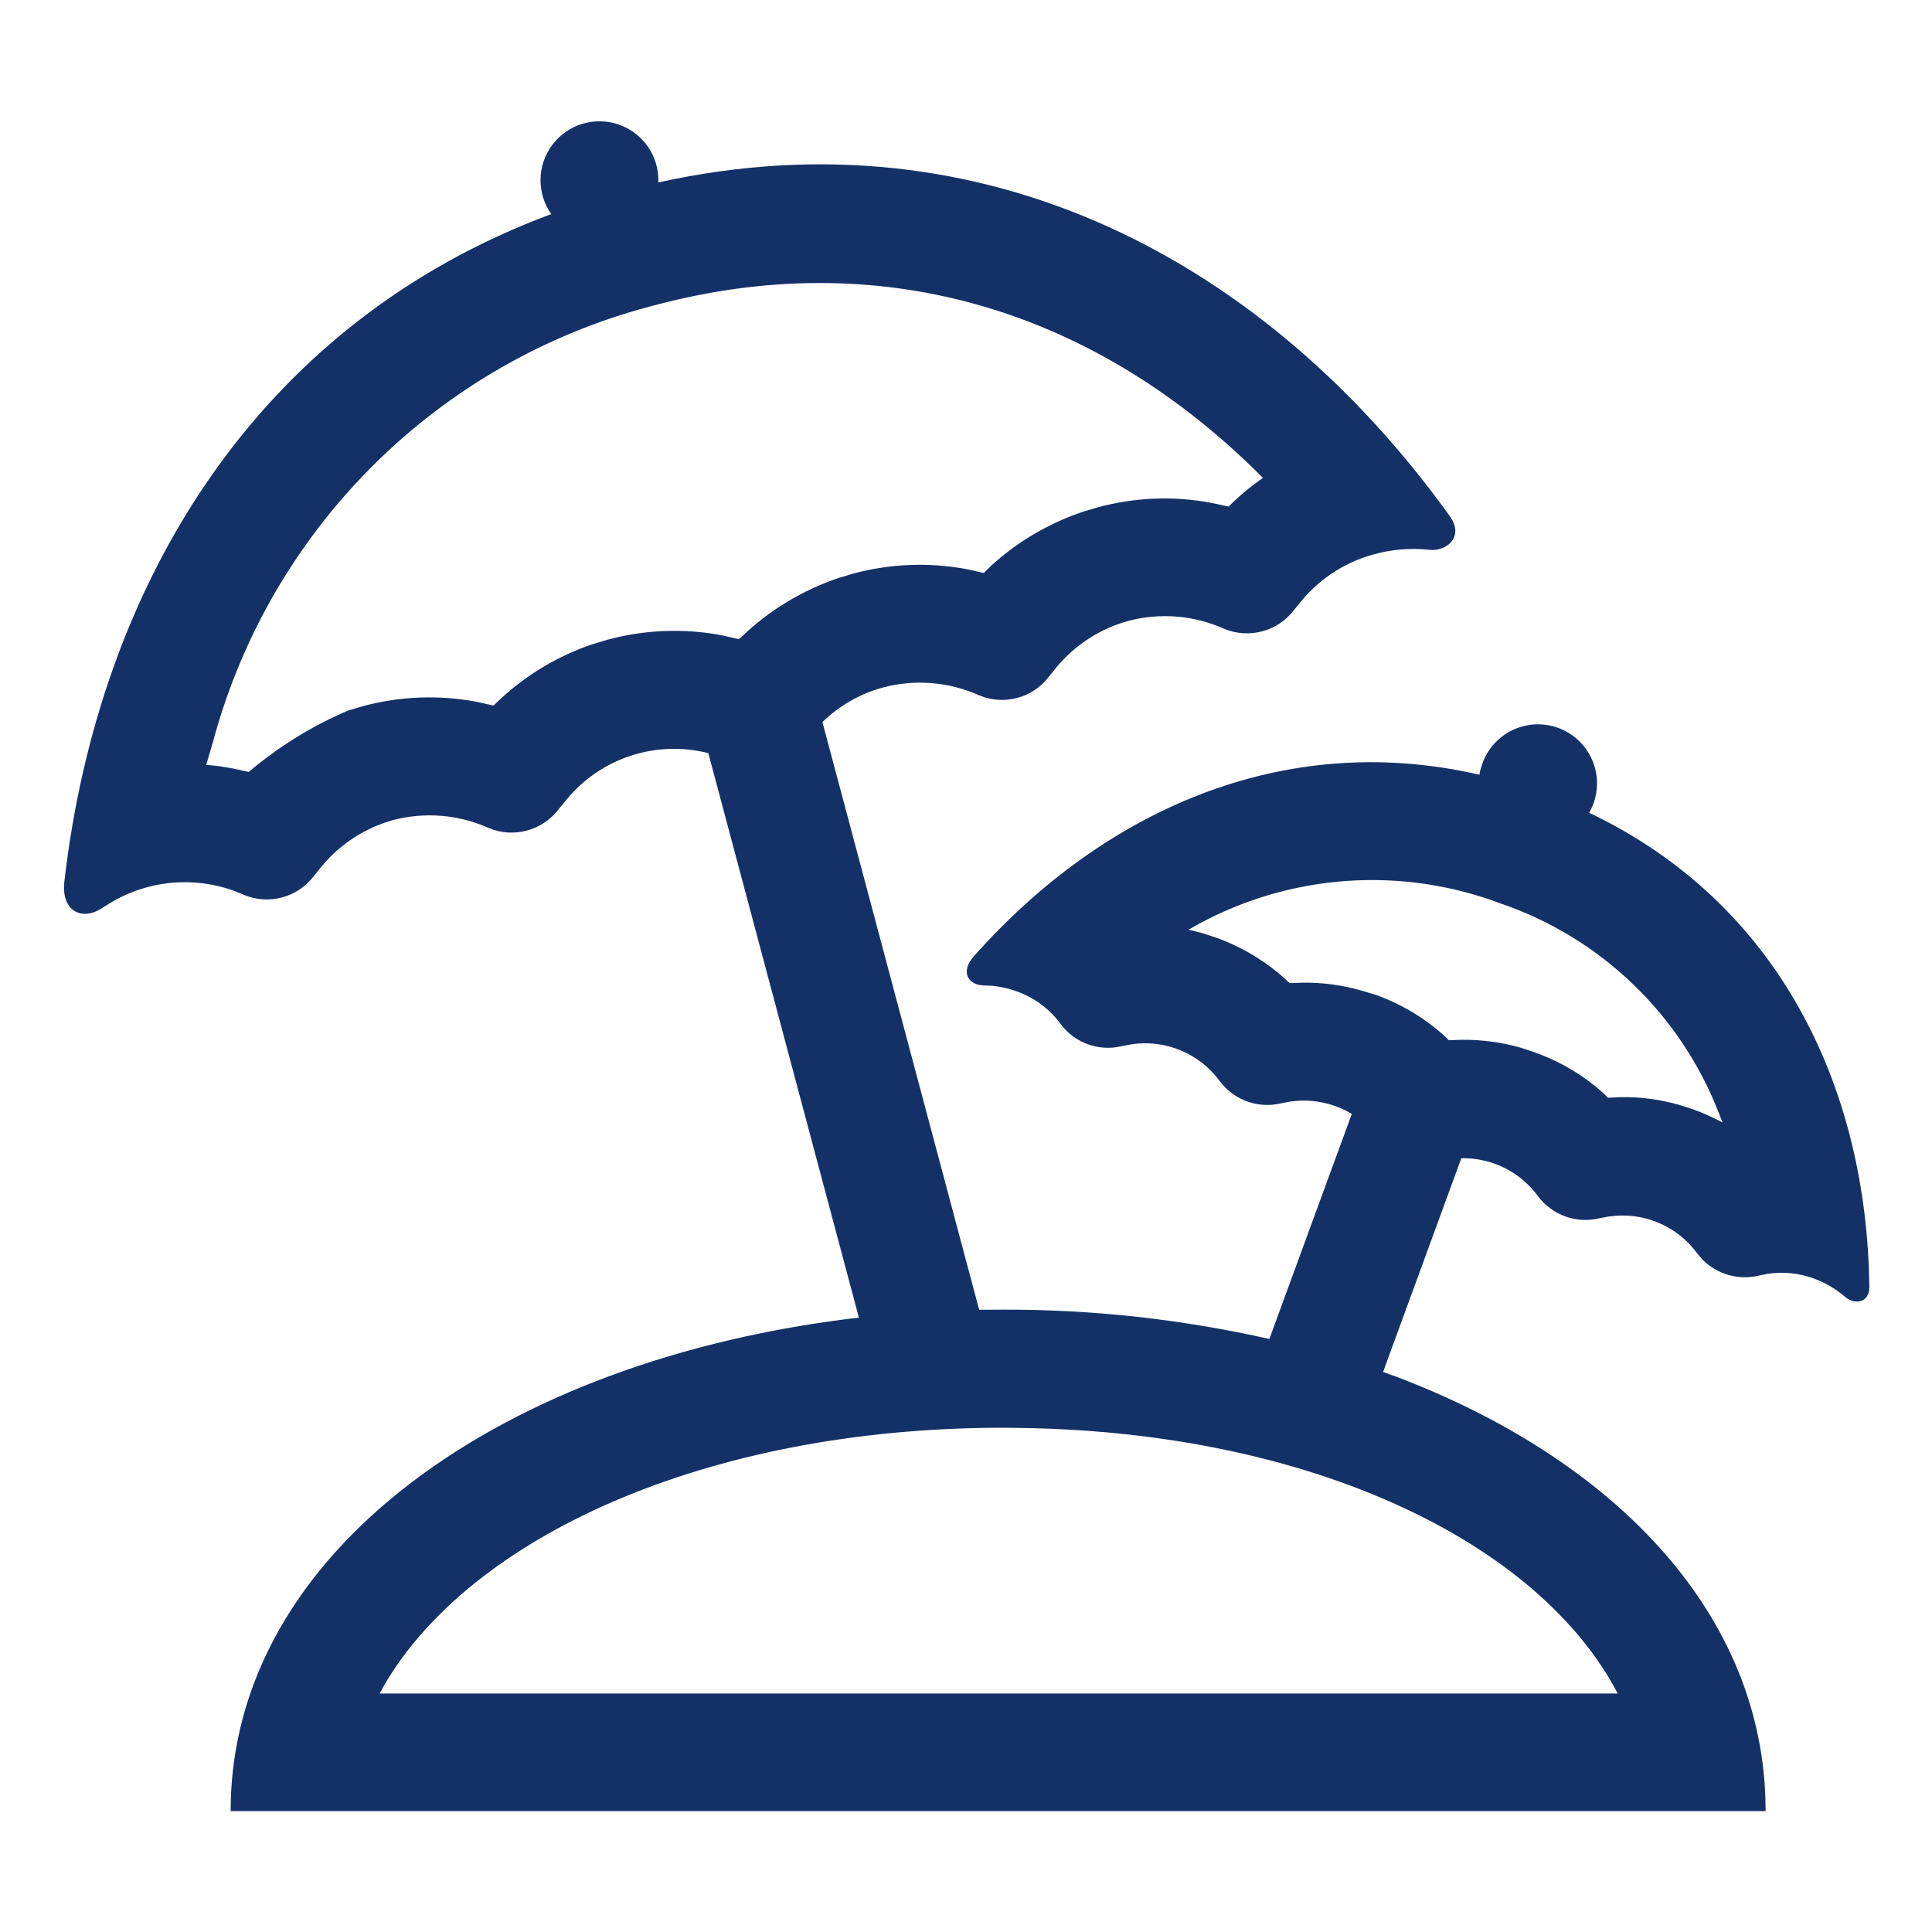
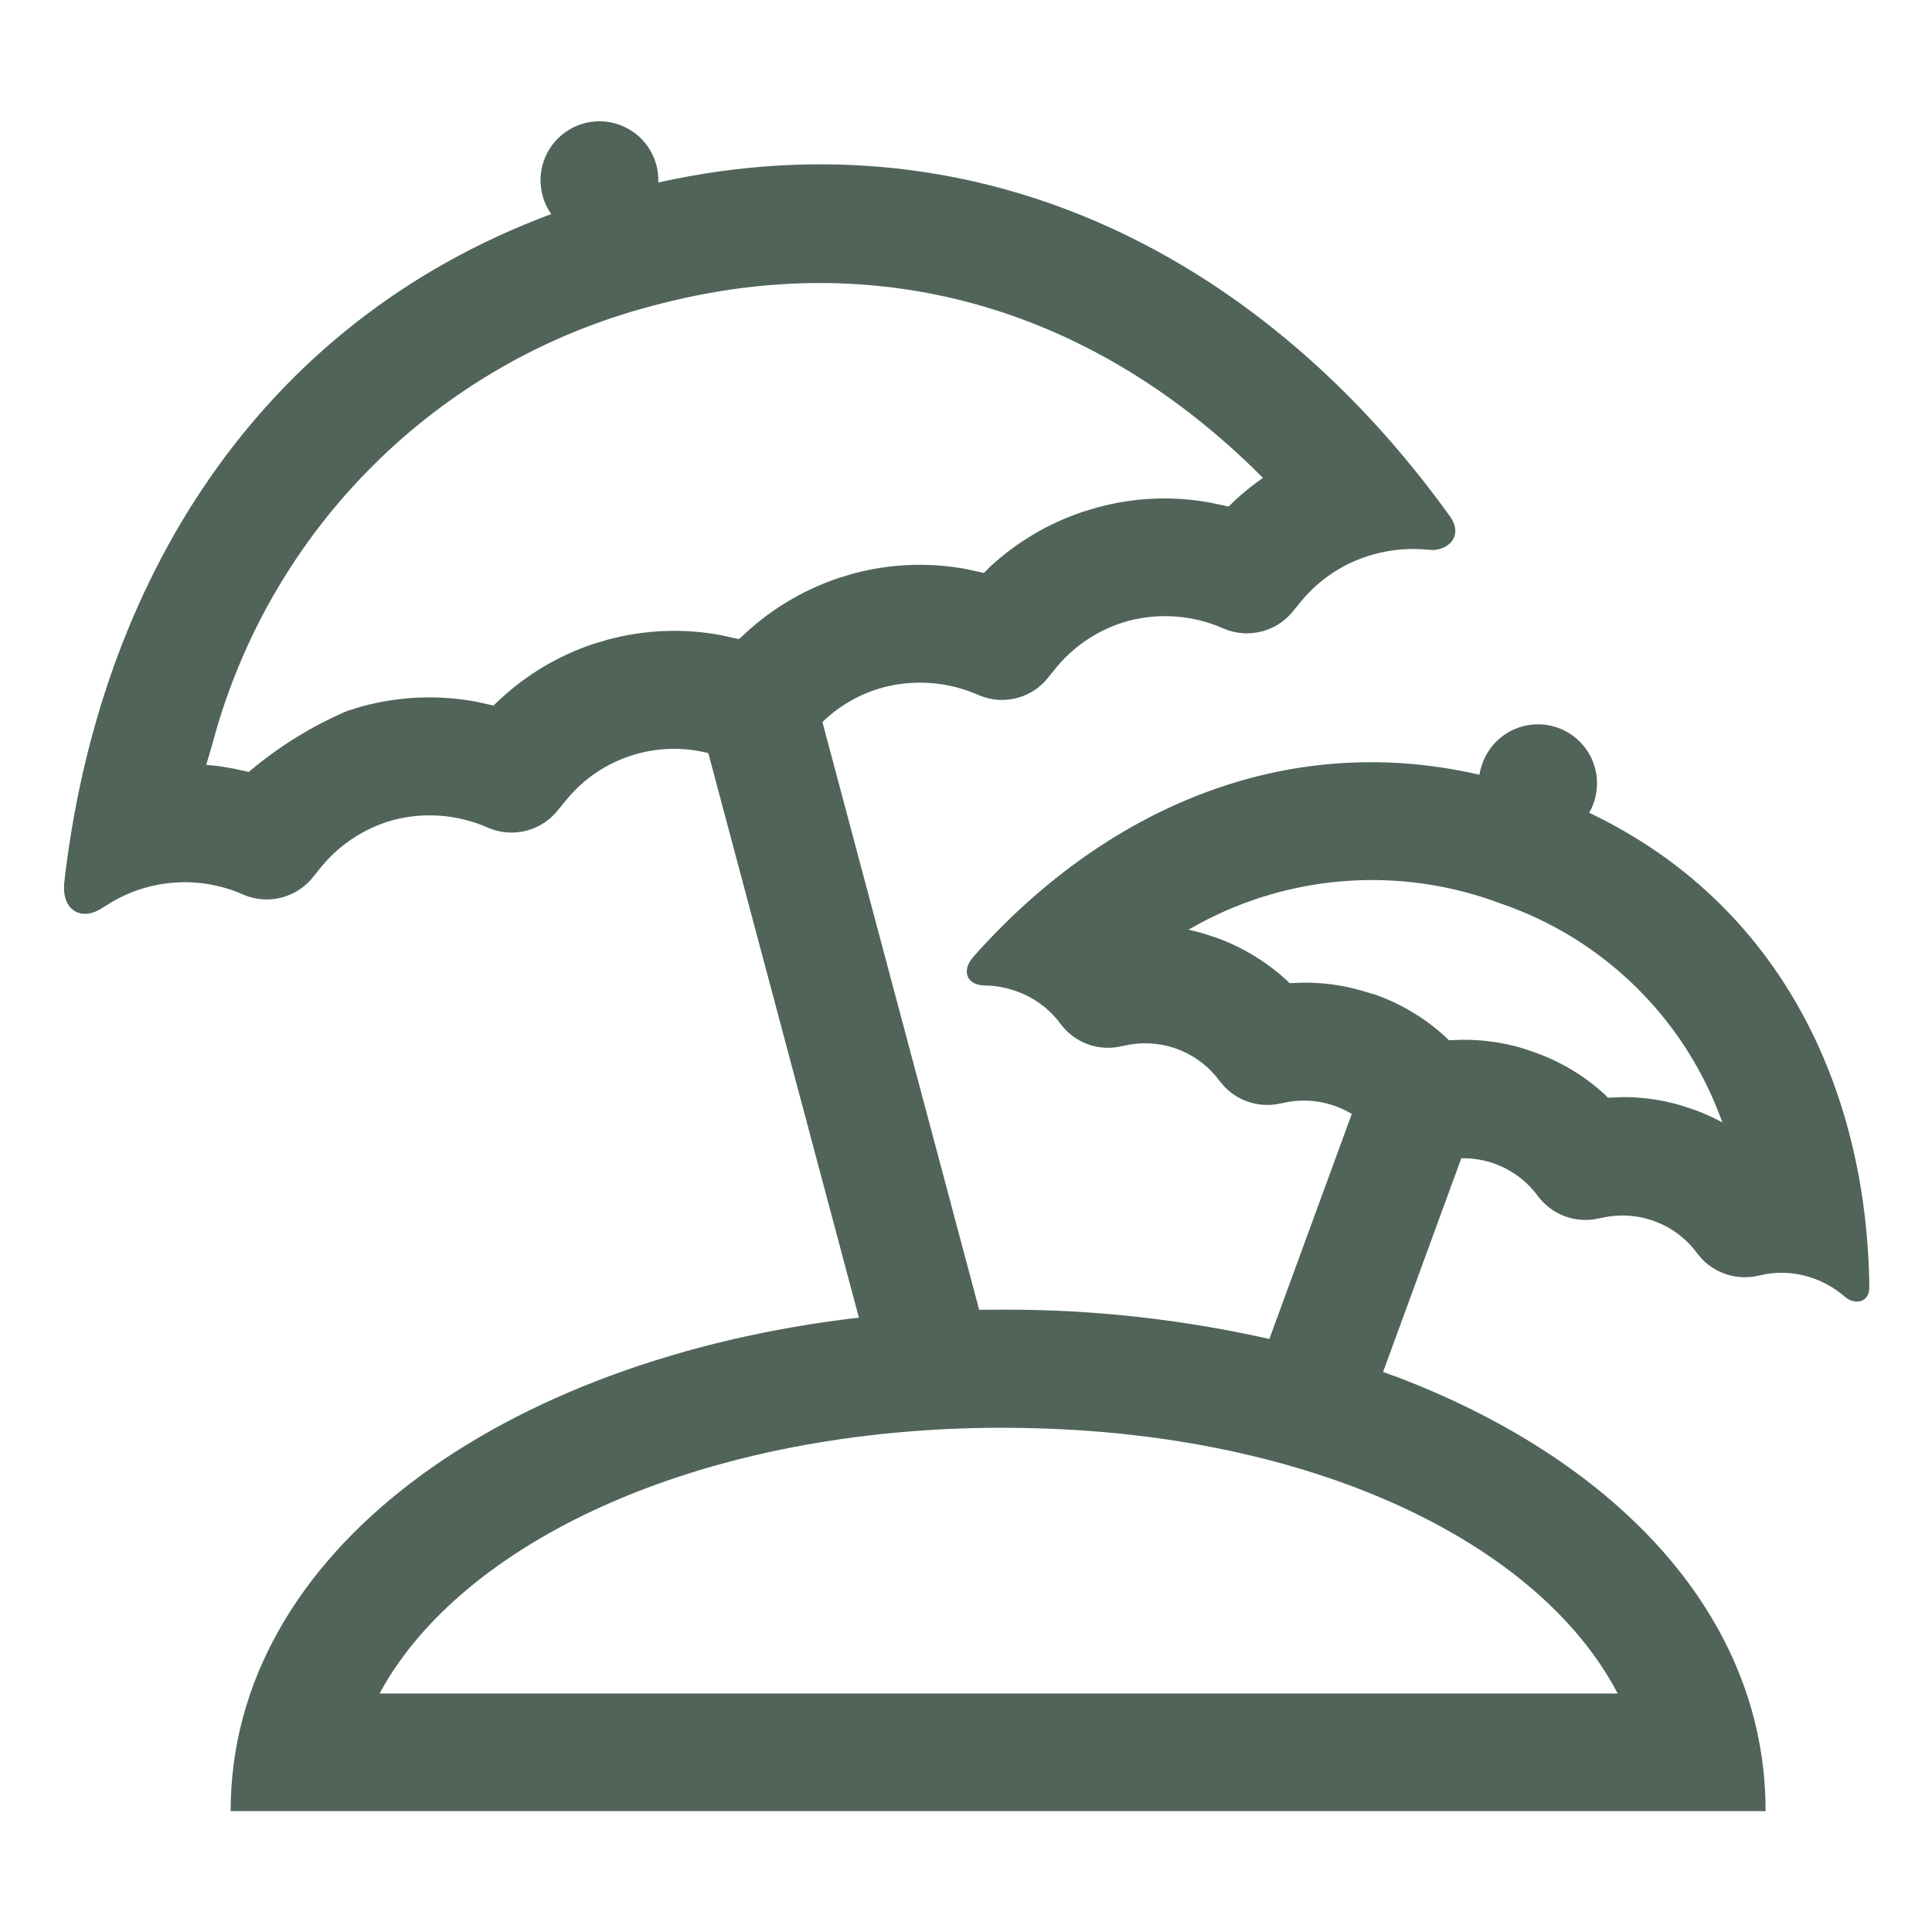
- <svg xmlns="http://www.w3.org/2000/svg" t="1721291505273" class="icon" viewBox="0 0 1024 1024" version="1.1" p-id="26674" width="200" height="200">
-   <path d="M531.84 694.144c47.36-0.128 94.72 5.12 140.992 15.552a274.56 274.56 0 0 0 0-0.128l43.648-119.168a49.6 49.6 0 0 0-32.704-6.528l-4.992 0.96a31.424 31.424 0 0 1-29.44-8.512l-2.688-3.072a48.96 48.96 0 0 0-47.168-19.712l-4.992 0.96a31.232 31.232 0 0 1-32.256-11.648 49.408 49.408 0 0 0-23.168-17.344l-4.352-1.408a60.288 60.288 0 0 0-8.768-1.6l-4.352-0.192c-8.512-0.128-12.672-7.232-5.632-15.232 68.032-76.8 163.52-120.576 268.16-96.448l0.32-1.92 1.088-3.584a31.296 31.296 0 1 1 56.768 25.664c100.8 48 147.2 145.664 148.48 251.264 0.128 8.768-8 9.536-12.8 5.376a53.312 53.312 0 0 0-16.96-9.92 50.048 50.048 0 0 0-24.128-2.368l-4.992 1.024a31.616 31.616 0 0 1-29.568-8.576l-2.624-3.072a49.088 49.088 0 0 0-47.168-19.712l-5.056 0.96a31.36 31.36 0 0 1-32.192-11.584 49.088 49.088 0 0 0-40.768-20.288l-41.472 113.28 5.44 1.984 0.512 0.128c115.392 43.52 193.152 123.776 196.672 223.36l0.128 7.296H122.24c0-137.408 144.256-239.68 332.992-261.568L375.424 399.168a73.792 73.792 0 0 0-74.88 24.32l-4.416 5.376a31.36 31.36 0 0 1-37.12 9.984 76.544 76.544 0 0 0-50.816-4.16 75.52 75.52 0 0 0-37.44 24.192l-4.352 5.376a31.36 31.36 0 0 1-37.12 10.048 76.544 76.544 0 0 0-69.568 3.52l-5.504 3.392c-10.624 7.168-21.888 1.792-20.096-13.952 18.048-156.8 101.376-295.552 258.048-353.792a31.232 31.232 0 1 1 56.768-16.768c174.08-38.592 323.2 42.816 419.52 176.896 7.232 10.112-0.32 17.6-8.896 17.92l-2.24-0.128a78.336 78.336 0 0 0-29.44 2.496 75.52 75.52 0 0 0-37.568 24l-4.416 5.376a31.36 31.36 0 0 1-37.12 9.984 76.544 76.544 0 0 0-50.752-4.16 75.52 75.52 0 0 0-37.632 24.064l-4.352 5.376a31.232 31.232 0 0 1-37.12 9.984 76.48 76.48 0 0 0-50.816-4.16 73.6 73.6 0 0 0-32.192 18.368l83.072 311.488 12.8-0.064z m204.288 34.24l-6.016-1.92a2653.632 2653.632 0 0 1 6.016 1.92zM382.08 336.64l9.28 2.048 0.96-0.448c14.784-14.464 32.64-25.344 52.288-31.936l7.424-2.24c19.648-5.312 40.192-6.144 60.16-2.432l9.28 2.048 3.584-3.584c14.08-12.928 30.72-22.72 48.768-28.8l7.872-2.368c19.648-5.312 40.192-6.208 60.16-2.432l9.344 1.984 3.712-3.584c4.032-3.712 8.256-7.168 12.672-10.304l1.792-1.28-4.16-4.16C577.28 163.136 465.152 129.792 345.536 162.176A326.4 326.4 0 0 0 112.768 393.6l-3.456 11.776 6.4 0.64 7.68 1.28 8.448 1.856c15.744-13.376 33.408-24.32 52.416-32.448l7.872-2.368c19.584-5.312 40.192-6.144 60.16-2.432l9.28 2.048 3.776-3.584a136.32 136.32 0 0 1 48.704-28.928l7.936-2.368c19.584-5.312 40.192-6.144 60.16-2.432z m-180.864 560.96h656.192c-41.472-79.488-160.768-138.24-315.2-140.736l-10.56-0.128c-157.696 0-282.624 58.176-328.192 136.768l-2.24 4.096z m489.28-376.768c10.496-0.128 20.928 1.28 30.976 4.16l7.552 2.24a108.8 108.8 0 0 1 37.12 22.336l1.792 1.792 7.04-0.256c10.432-0.064 20.864 1.28 30.912 4.16l7.488 2.496c13.76 4.864 26.368 12.416 37.12 22.272l1.792 1.792 7.04-0.32c10.496-0.128 20.864 1.28 30.912 4.16l7.488 2.432c4.608 1.664 9.088 3.648 13.44 5.888l1.792 0.96-1.792-4.608a189.824 189.824 0 0 0-115.84-111.488 193.088 193.088 0 0 0-160 10.88l-5.376 3.008 7.168 1.792 7.424 2.432c13.76 4.928 26.368 12.544 37.12 22.336l1.856 1.792 7.04-0.256z" p-id="26675" fill="#143167" />
+ <svg xmlns="http://www.w3.org/2000/svg" t="1722945223654" class="icon" viewBox="0 0 1024 1024" version="1.1" p-id="24263" width="200" height="200">
+   <path d="M531.84 694.144c47.36-0.128 94.72 5.12 140.992 15.552a274.56 274.56 0 0 0 0-0.128l43.648-119.168a49.6 49.6 0 0 0-32.704-6.528l-4.992 0.96a31.424 31.424 0 0 1-29.44-8.512l-2.688-3.072a48.96 48.96 0 0 0-47.168-19.712l-4.992 0.96a31.232 31.232 0 0 1-32.256-11.648 49.408 49.408 0 0 0-23.168-17.344l-4.352-1.408a60.288 60.288 0 0 0-8.768-1.6l-4.352-0.192c-8.512-0.128-12.672-7.232-5.632-15.232 68.032-76.8 163.52-120.576 268.16-96.448l0.32-1.92 1.088-3.584a31.296 31.296 0 1 1 56.768 25.664c100.8 48 147.2 145.664 148.48 251.264 0.128 8.768-8 9.536-12.8 5.376a53.312 53.312 0 0 0-16.96-9.92 50.048 50.048 0 0 0-24.128-2.368l-4.992 1.024a31.616 31.616 0 0 1-29.568-8.576l-2.624-3.072a49.088 49.088 0 0 0-47.168-19.712l-5.056 0.96a31.36 31.36 0 0 1-32.192-11.584 49.088 49.088 0 0 0-40.768-20.288l-41.472 113.28 5.44 1.984 0.512 0.128c115.392 43.52 193.152 123.776 196.672 223.36l0.128 7.296H122.24c0-137.408 144.256-239.68 332.992-261.568L375.424 399.168a73.792 73.792 0 0 0-74.88 24.32l-4.416 5.376a31.36 31.36 0 0 1-37.12 9.984 76.544 76.544 0 0 0-50.816-4.16 75.52 75.52 0 0 0-37.44 24.192l-4.352 5.376a31.36 31.36 0 0 1-37.12 10.048 76.544 76.544 0 0 0-69.568 3.52l-5.504 3.392c-10.624 7.168-21.888 1.792-20.096-13.952 18.048-156.8 101.376-295.552 258.048-353.792a31.232 31.232 0 1 1 56.768-16.768c174.08-38.592 323.2 42.816 419.52 176.896 7.232 10.112-0.32 17.6-8.896 17.92l-2.24-0.128a78.336 78.336 0 0 0-29.44 2.496 75.52 75.52 0 0 0-37.568 24l-4.416 5.376a31.36 31.36 0 0 1-37.12 9.984 76.544 76.544 0 0 0-50.752-4.16 75.52 75.52 0 0 0-37.632 24.064l-4.352 5.376a31.232 31.232 0 0 1-37.12 9.984 76.48 76.48 0 0 0-50.816-4.16 73.6 73.6 0 0 0-32.192 18.368l83.072 311.488 12.8-0.064z m204.288 34.24l-6.016-1.92a2653.632 2653.632 0 0 1 6.016 1.92zM382.08 336.64l9.28 2.048 0.96-0.448c14.784-14.464 32.64-25.344 52.288-31.936l7.424-2.24c19.648-5.312 40.192-6.144 60.16-2.432l9.28 2.048 3.584-3.584c14.08-12.928 30.72-22.72 48.768-28.8l7.872-2.368c19.648-5.312 40.192-6.208 60.16-2.432l9.344 1.984 3.712-3.584c4.032-3.712 8.256-7.168 12.672-10.304l1.792-1.28-4.16-4.16C577.28 163.136 465.152 129.792 345.536 162.176A326.4 326.4 0 0 0 112.768 393.6l-3.456 11.776 6.4 0.64 7.68 1.28 8.448 1.856c15.744-13.376 33.408-24.32 52.416-32.448l7.872-2.368c19.584-5.312 40.192-6.144 60.16-2.432l9.28 2.048 3.776-3.584a136.32 136.32 0 0 1 48.704-28.928l7.936-2.368c19.584-5.312 40.192-6.144 60.16-2.432z m-180.864 560.96h656.192c-41.472-79.488-160.768-138.24-315.2-140.736l-10.56-0.128c-157.696 0-282.624 58.176-328.192 136.768l-2.24 4.096z m489.28-376.768c10.496-0.128 20.928 1.28 30.976 4.16l7.552 2.24a108.8 108.8 0 0 1 37.12 22.336l1.792 1.792 7.04-0.256c10.432-0.064 20.864 1.28 30.912 4.16l7.488 2.496c13.76 4.864 26.368 12.416 37.12 22.272l1.792 1.792 7.04-0.32c10.496-0.128 20.864 1.28 30.912 4.16l7.488 2.432c4.608 1.664 9.088 3.648 13.44 5.888l1.792 0.96-1.792-4.608a189.824 189.824 0 0 0-115.84-111.488 193.088 193.088 0 0 0-160 10.88l-5.376 3.008 7.168 1.792 7.424 2.432c13.76 4.928 26.368 12.544 37.12 22.336l1.856 1.792 7.04-0.256z" p-id="24264" fill="#50645a" />
</svg>
